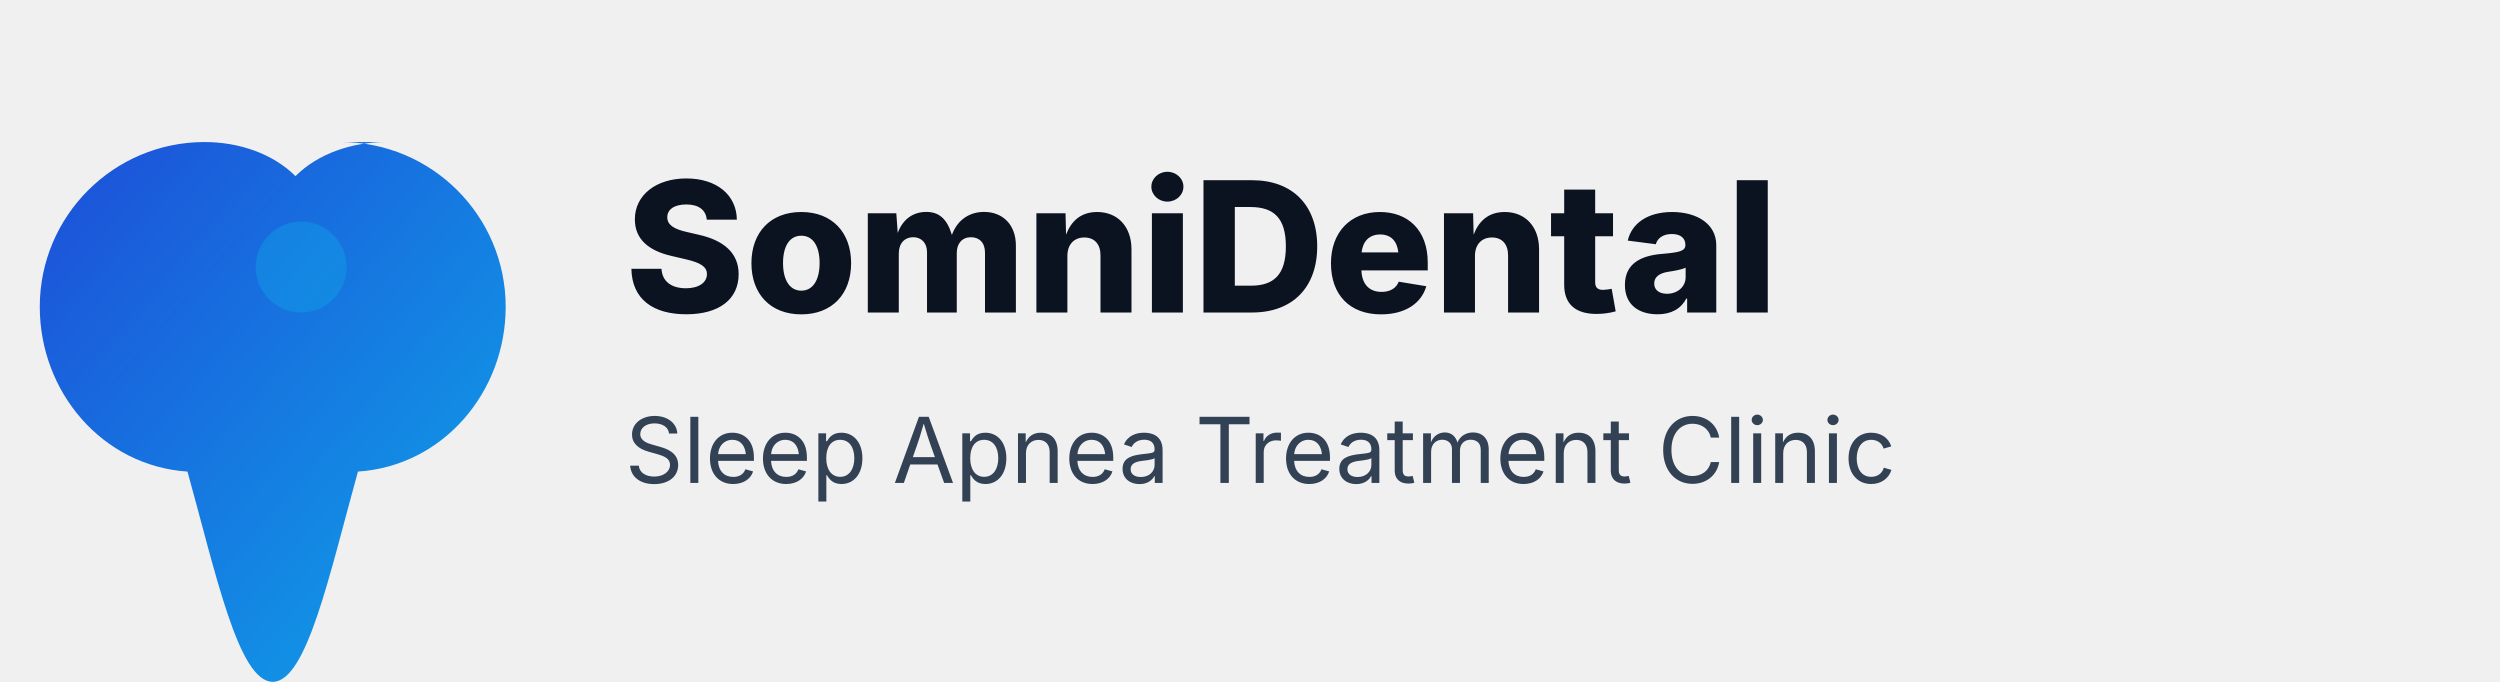
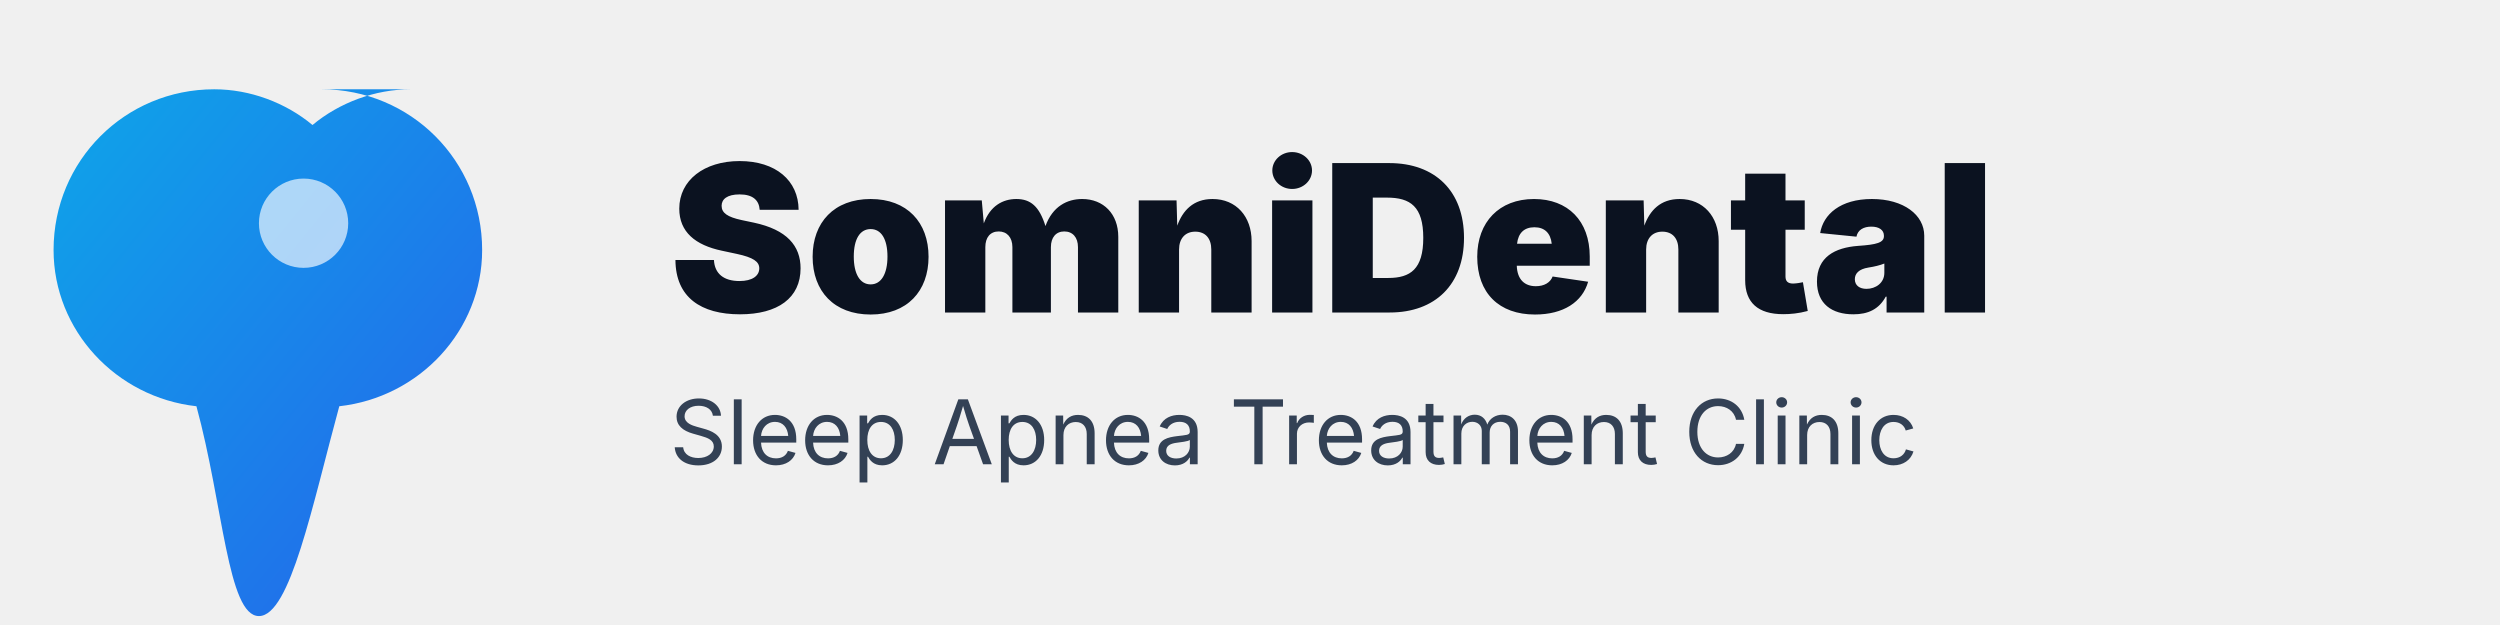
- <svg xmlns="http://www.w3.org/2000/svg" width="220" height="60" viewBox="0 0 440 120">
+ <svg xmlns="http://www.w3.org/2000/svg" viewBox="0 0 560 140" width="560" height="140">
  <defs>
-     <linearGradient id="grad" x1="0" y1="0" x2="1" y2="1">
-       <stop offset="0%" stop-color="#1d4ed8" />
-       <stop offset="100%" stop-color="#0ea5e9" />
+     <linearGradient id="g" x1="0" y1="0" x2="1" y2="1">
+       <stop offset="0%" stop-color="#0ea5e9" />
+       <stop offset="100%" stop-color="#2563eb" />
    </linearGradient>
  </defs>
-   <rect width="440" height="120" fill="none" />
-   <g transform="translate(10,15)">
-     <path d="M50 10c16 0 29 13 29 29 0 15-11 28-26 29-5 18-9 37-15 37s-10-19-15-37c-15-1-26-14-26-29 0-16 13-29 29-29 6 0 12 2 16 6 4-4 10-6 16-6z" fill="url(#grad)" />
-     <circle cx="43" cy="32" r="8" fill="#0ea5e9" opacity="0.4" />
+   <rect fill="none" width="560" height="140" />
+   <g transform="translate(10,10)">
+     <path d="M62 10c20 0 36 16 36 36 0 18-14 33-32 35-6 22-11 47-18 47S40 103 34 81C16 79 2 64 2 46 2 26 18 10 38 10c8 0 16 3 22 8 6-5 14-8 22-8z" fill="url(#g)" />
+     <circle cx="58" cy="40" r="10" fill="#fff" opacity="0.65" />
  </g>
-   <text x="110" y="55" font-family="Inter, system-ui, -apple-system, Segoe UI, Roboto" font-weight="800" font-size="32" fill="#0b1220">SomniDental</text>
-   <text x="110" y="85" font-family="Inter, system-ui, -apple-system, Segoe UI, Roboto" font-size="16" fill="#334155">Sleep Apnea Treatment Clinic</text>
+   <text x="150" y="70" font-family="Inter, system-ui, -apple-system, Segoe UI, Roboto" font-weight="900" font-size="46" fill="#0b1220">SomniDental</text>
+   <text x="150" y="104" font-family="Inter, system-ui, -apple-system, Segoe UI, Roboto" font-size="20" fill="#334155">Sleep Apnea Treatment Clinic</text>
</svg>
